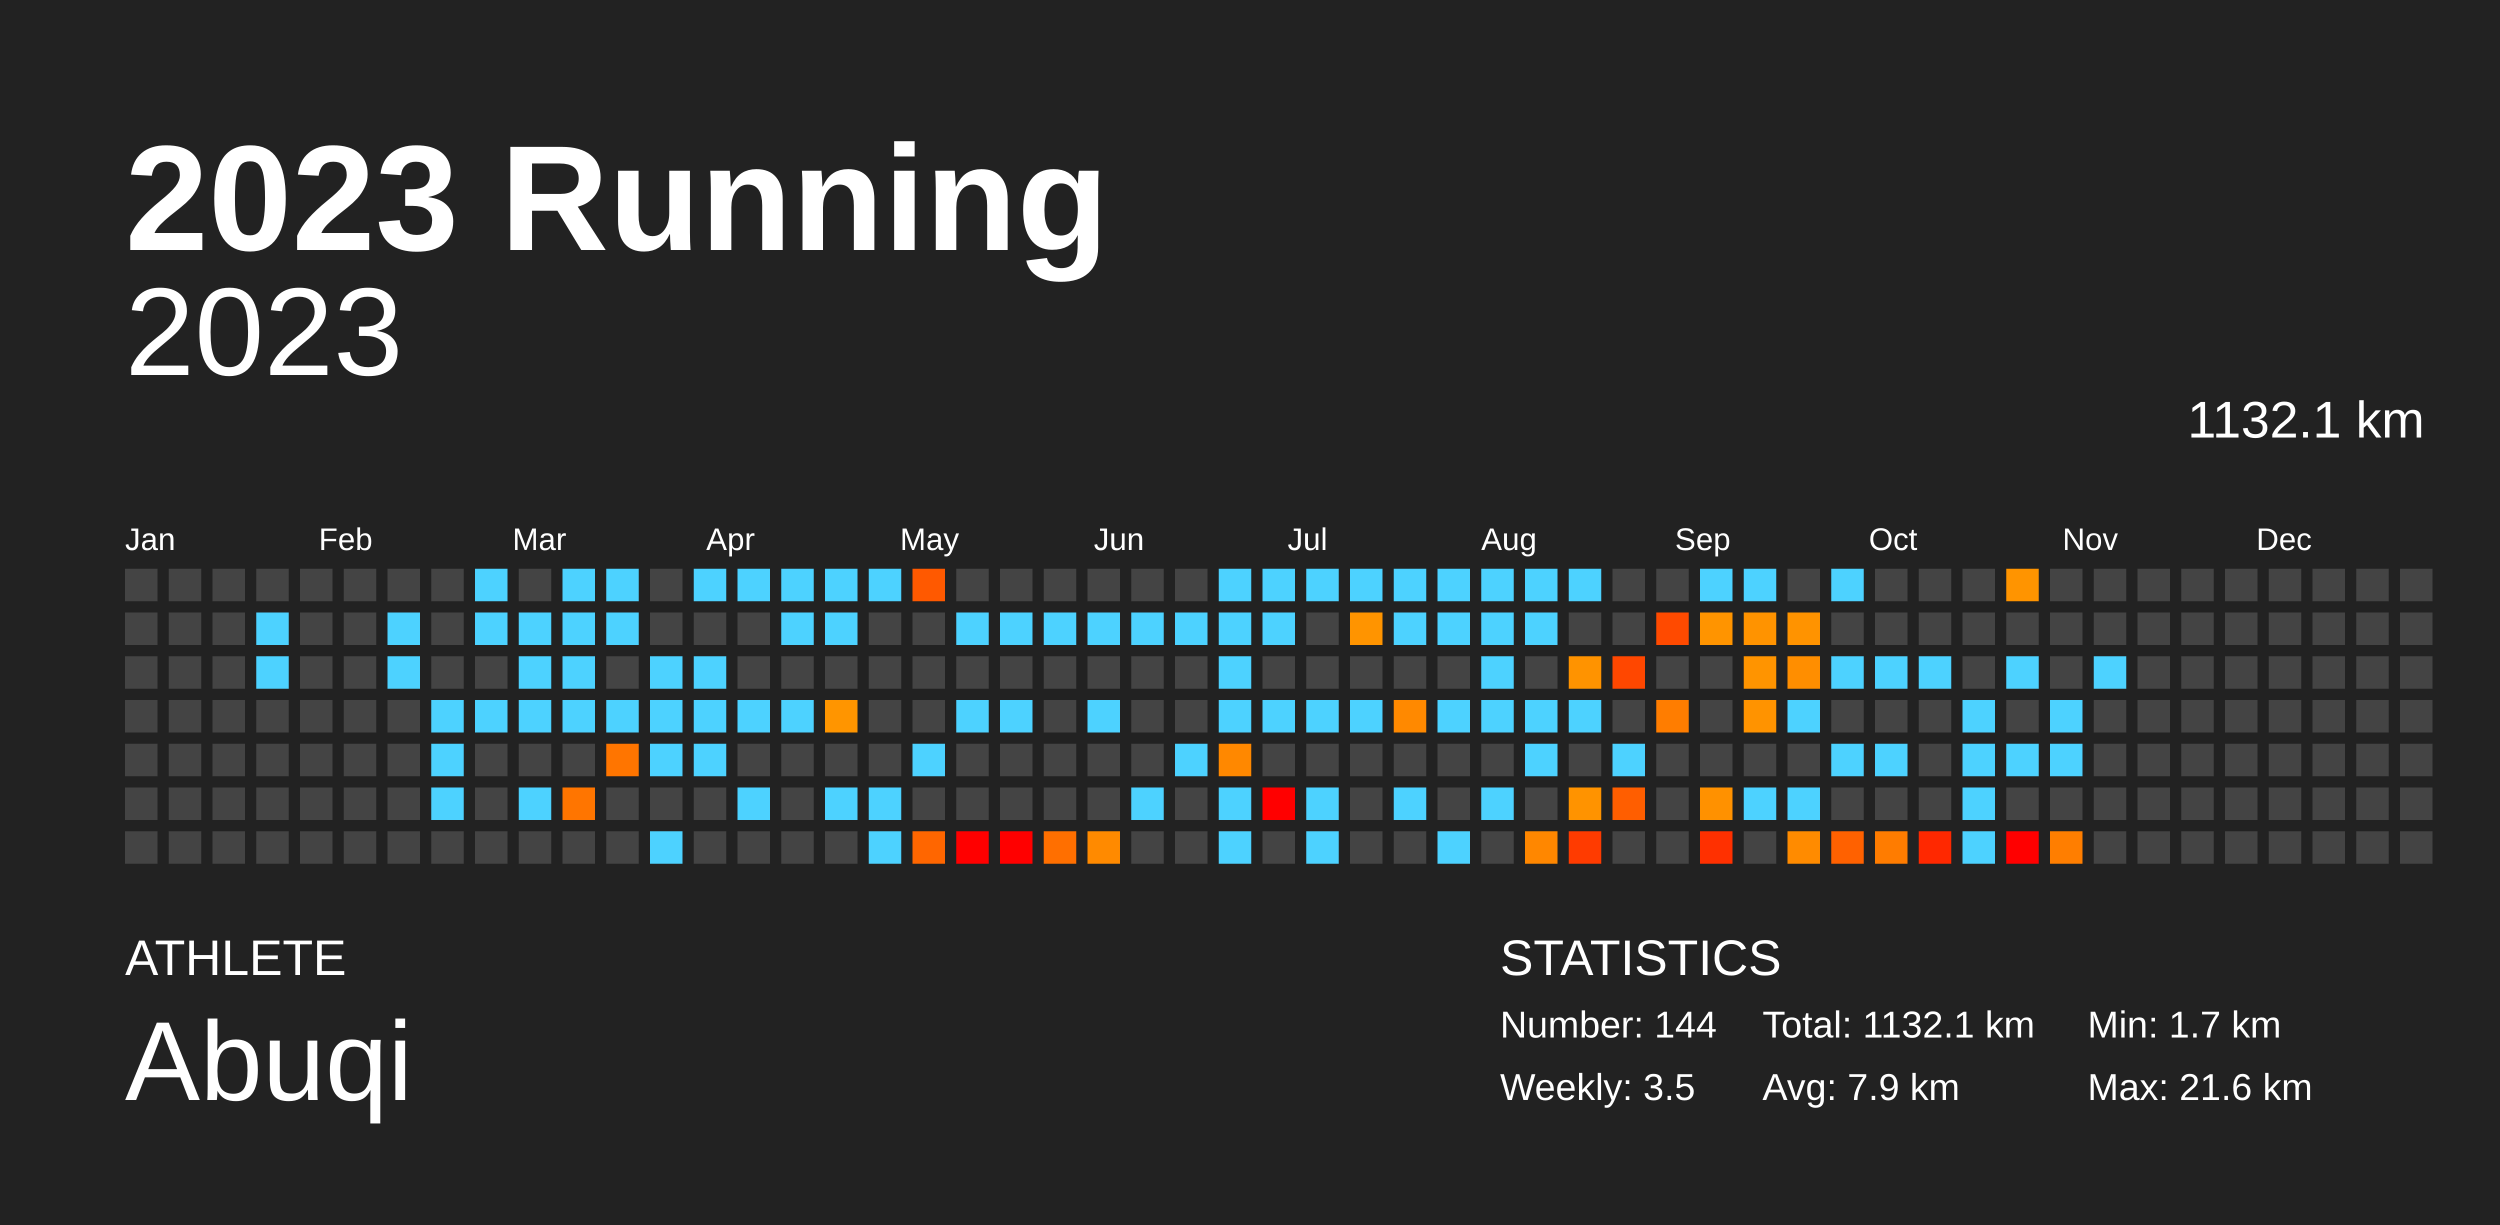
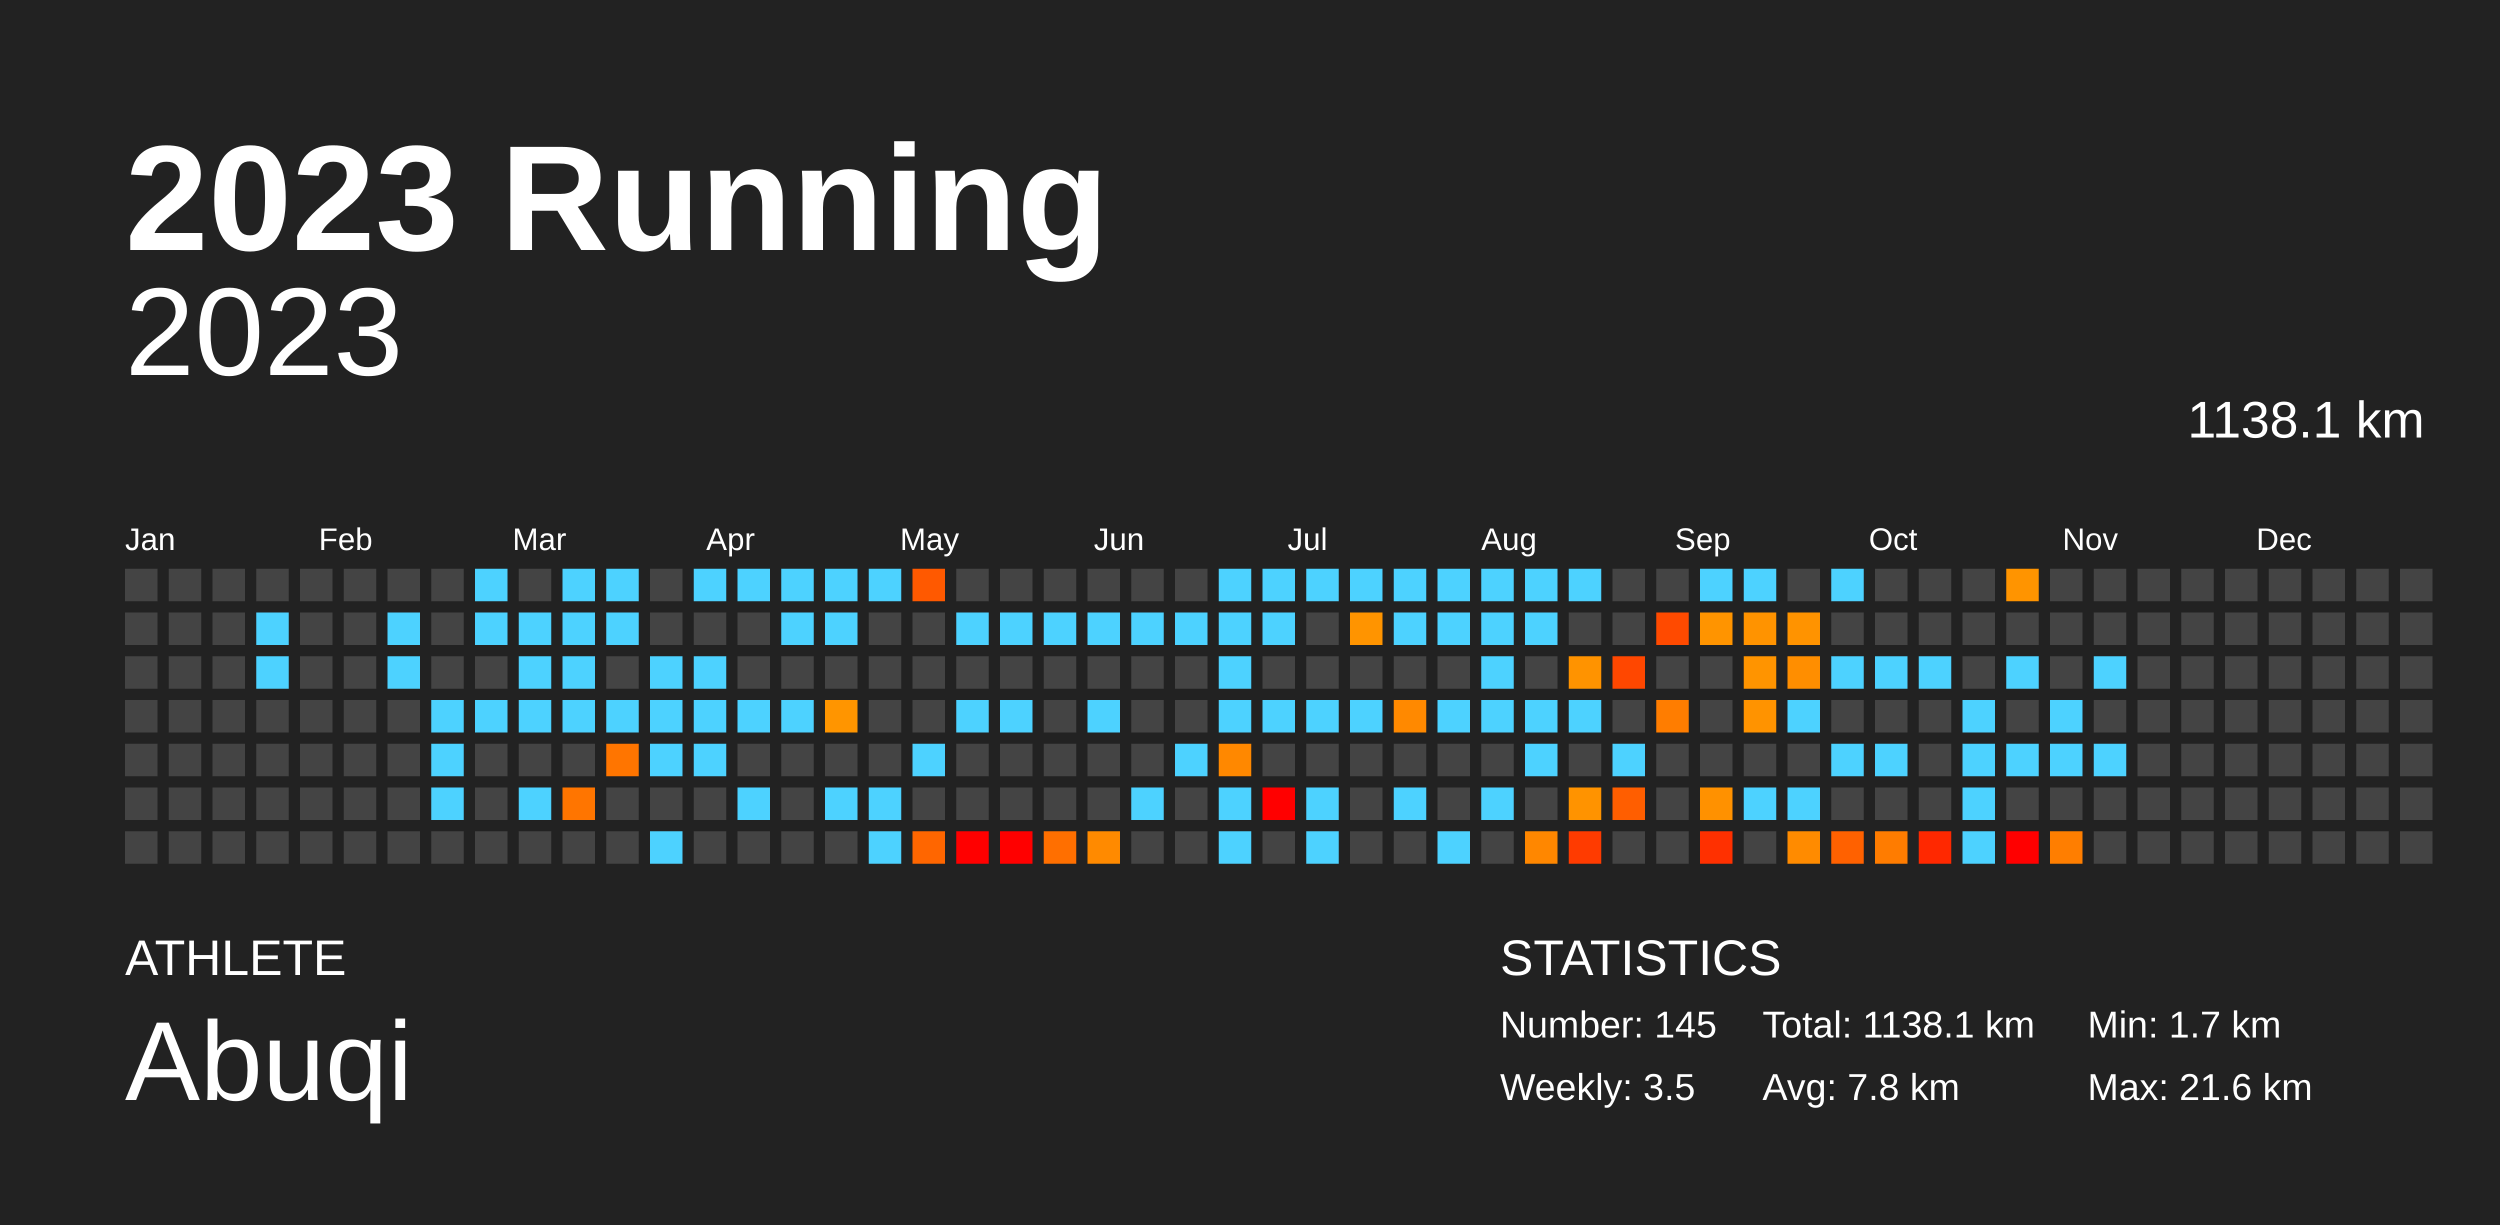
<svg xmlns="http://www.w3.org/2000/svg" baseProfile="full" height="98mm" version="1.1" viewBox="0,0,200,98" width="200mm">
  <defs />
  <rect fill="#222222" height="98" width="200" x="0" y="0" />
  <text fill="#FFFFFF" style="font-size:12px; font-family:Arial; font-weight:bold;" x="10" y="20">2023 Running</text>
  <text fill="#FFFFFF" style="font-size:4px; font-family:Arial" x="10" y="78">ATHLETE</text>
  <text fill="#FFFFFF" style="font-size:9px; font-family:Arial" x="10" y="88">Abuqi</text>
  <text fill="#FFFFFF" style="font-size:4px; font-family:Arial" x="120" y="78">STATISTICS</text>
-   <text fill="#FFFFFF" style="font-size:3px; font-family:Arial" x="120" y="83">Number: 144</text>
+   <text fill="#FFFFFF" style="font-size:3px; font-family:Arial" x="120" y="83">Number: 145</text>
  <text fill="#FFFFFF" style="font-size:3px; font-family:Arial" x="120" y="88">Weekly: 3.5</text>
-   <text fill="#FFFFFF" style="font-size:3px; font-family:Arial" x="141" y="83">Total: 1132.1 km</text>
-   <text fill="#FFFFFF" style="font-size:3px; font-family:Arial" x="141" y="88">Avg: 7.9 km</text>
+   <text fill="#FFFFFF" style="font-size:3px; font-family:Arial" x="141" y="83">Total: 1138.1 km</text>
+   <text fill="#FFFFFF" style="font-size:3px; font-family:Arial" x="141" y="88">Avg: 7.8 km</text>
  <text fill="#FFFFFF" style="font-size:3px; font-family:Arial" x="167" y="83">Min: 1.7 km</text>
  <text fill="#FFFFFF" style="font-size:3px; font-family:Arial" x="167" y="88">Max: 21.6 km</text>
  <text alignment-baseline="hanging" fill="#FFFFFF" style="font-size:10.0px; font-family:Arial;" x="10" y="30">2023</text>
-   <text alignment-baseline="hanging" fill="#FFFFFF" style="font-size:4.125px; font-family:Arial;" x="175" y="35">1132.1 km</text>
+   <text alignment-baseline="hanging" fill="#FFFFFF" style="font-size:4.125px; font-family:Arial;" x="175" y="35">1138.1 km</text>
  <text fill="#FFFFFF" style="font-size:2.5px; font-family:Arial" x="10.0" y="44">Jan</text>
  <text fill="#FFFFFF" style="font-size:2.5px; font-family:Arial" x="25.5" y="44">Feb</text>
  <text fill="#FFFFFF" style="font-size:2.5px; font-family:Arial" x="41.0" y="44">Mar</text>
  <text fill="#FFFFFF" style="font-size:2.5px; font-family:Arial" x="56.5" y="44">Apr</text>
  <text fill="#FFFFFF" style="font-size:2.5px; font-family:Arial" x="72.0" y="44">May</text>
  <text fill="#FFFFFF" style="font-size:2.5px; font-family:Arial" x="87.5" y="44">Jun</text>
  <text fill="#FFFFFF" style="font-size:2.5px; font-family:Arial" x="103.0" y="44">Jul</text>
  <text fill="#FFFFFF" style="font-size:2.5px; font-family:Arial" x="118.5" y="44">Aug</text>
  <text fill="#FFFFFF" style="font-size:2.5px; font-family:Arial" x="134.0" y="44">Sep</text>
  <text fill="#FFFFFF" style="font-size:2.5px; font-family:Arial" x="149.5" y="44">Oct</text>
  <text fill="#FFFFFF" style="font-size:2.5px; font-family:Arial" x="165.0" y="44">Nov</text>
  <text fill="#FFFFFF" style="font-size:2.5px; font-family:Arial" x="180.5" y="44">Dec</text>
  <rect fill="#444444" height="2.6" width="2.6" x="10.0" y="45.5" />
  <rect fill="#444444" height="2.6" width="2.6" x="10.0" y="49.0" />
  <rect fill="#444444" height="2.6" width="2.6" x="10.0" y="52.5" />
  <rect fill="#444444" height="2.6" width="2.6" x="10.0" y="56.0" />
  <rect fill="#444444" height="2.6" width="2.6" x="10.0" y="59.5" />
  <rect fill="#444444" height="2.6" width="2.6" x="10.0" y="63.0" />
  <rect fill="#444444" height="2.6" width="2.6" x="10.0" y="66.5" />
  <rect fill="#444444" height="2.6" width="2.6" x="13.5" y="45.5" />
  <rect fill="#444444" height="2.6" width="2.6" x="13.5" y="49.0" />
  <rect fill="#444444" height="2.6" width="2.6" x="13.5" y="52.5" />
  <rect fill="#444444" height="2.6" width="2.6" x="13.5" y="56.0" />
  <rect fill="#444444" height="2.6" width="2.6" x="13.5" y="59.5" />
  <rect fill="#444444" height="2.6" width="2.6" x="13.5" y="63.0" />
  <rect fill="#444444" height="2.6" width="2.6" x="13.5" y="66.5" />
  <rect fill="#444444" height="2.6" width="2.6" x="17.0" y="45.5" />
  <rect fill="#444444" height="2.6" width="2.6" x="17.0" y="49.0" />
  <rect fill="#444444" height="2.6" width="2.6" x="17.0" y="52.5" />
  <rect fill="#444444" height="2.6" width="2.6" x="17.0" y="56.0" />
  <rect fill="#444444" height="2.6" width="2.6" x="17.0" y="59.5" />
  <rect fill="#444444" height="2.6" width="2.6" x="17.0" y="63.0" />
  <rect fill="#444444" height="2.6" width="2.6" x="17.0" y="66.5" />
  <rect fill="#444444" height="2.6" width="2.6" x="20.5" y="45.5" />
  <rect fill="#4dd2ff" height="2.6" width="2.6" x="20.5" y="49.0" />
  <rect fill="#4dd2ff" height="2.6" width="2.6" x="20.5" y="52.5" />
  <rect fill="#444444" height="2.6" width="2.6" x="20.5" y="56.0" />
  <rect fill="#444444" height="2.6" width="2.6" x="20.5" y="59.5" />
  <rect fill="#444444" height="2.6" width="2.6" x="20.5" y="63.0" />
  <rect fill="#444444" height="2.6" width="2.6" x="20.5" y="66.5" />
  <rect fill="#444444" height="2.6" width="2.6" x="24.0" y="45.5" />
  <rect fill="#444444" height="2.6" width="2.6" x="24.0" y="49.0" />
  <rect fill="#444444" height="2.6" width="2.6" x="24.0" y="52.5" />
  <rect fill="#444444" height="2.6" width="2.6" x="24.0" y="56.0" />
  <rect fill="#444444" height="2.6" width="2.6" x="24.0" y="59.5" />
  <rect fill="#444444" height="2.6" width="2.6" x="24.0" y="63.0" />
  <rect fill="#444444" height="2.6" width="2.6" x="24.0" y="66.5" />
  <rect fill="#444444" height="2.6" width="2.6" x="27.5" y="45.5" />
  <rect fill="#444444" height="2.6" width="2.6" x="27.5" y="49.0" />
  <rect fill="#444444" height="2.6" width="2.6" x="27.5" y="52.5" />
  <rect fill="#444444" height="2.6" width="2.6" x="27.5" y="56.0" />
  <rect fill="#444444" height="2.6" width="2.6" x="27.5" y="59.5" />
  <rect fill="#444444" height="2.6" width="2.6" x="27.5" y="63.0" />
  <rect fill="#444444" height="2.6" width="2.6" x="27.5" y="66.5" />
  <rect fill="#444444" height="2.6" width="2.6" x="31.0" y="45.5" />
  <rect fill="#4dd2ff" height="2.6" width="2.6" x="31.0" y="49.0" />
  <rect fill="#4dd2ff" height="2.6" width="2.6" x="31.0" y="52.5" />
  <rect fill="#444444" height="2.6" width="2.6" x="31.0" y="56.0" />
  <rect fill="#444444" height="2.6" width="2.6" x="31.0" y="59.5" />
  <rect fill="#444444" height="2.6" width="2.6" x="31.0" y="63.0" />
  <rect fill="#444444" height="2.6" width="2.6" x="31.0" y="66.5" />
  <rect fill="#444444" height="2.6" width="2.6" x="34.5" y="45.5" />
  <rect fill="#444444" height="2.6" width="2.6" x="34.5" y="49.0" />
  <rect fill="#444444" height="2.6" width="2.6" x="34.5" y="52.5" />
  <rect fill="#4dd2ff" height="2.6" width="2.6" x="34.5" y="56.0" />
  <rect fill="#4dd2ff" height="2.6" width="2.6" x="34.5" y="59.5" />
  <rect fill="#4dd2ff" height="2.6" width="2.6" x="34.5" y="63.0" />
  <rect fill="#444444" height="2.6" width="2.6" x="34.5" y="66.5" />
  <rect fill="#4dd2ff" height="2.6" width="2.6" x="38.0" y="45.5" />
  <rect fill="#4dd2ff" height="2.6" width="2.6" x="38.0" y="49.0" />
  <rect fill="#444444" height="2.6" width="2.6" x="38.0" y="52.5" />
  <rect fill="#4dd2ff" height="2.6" width="2.6" x="38.0" y="56.0" />
  <rect fill="#444444" height="2.6" width="2.6" x="38.0" y="59.5" />
  <rect fill="#444444" height="2.6" width="2.6" x="38.0" y="63.0" />
  <rect fill="#444444" height="2.6" width="2.6" x="38.0" y="66.5" />
  <rect fill="#444444" height="2.6" width="2.6" x="41.5" y="45.5" />
  <rect fill="#4dd2ff" height="2.6" width="2.6" x="41.5" y="49.0" />
  <rect fill="#4dd2ff" height="2.6" width="2.6" x="41.5" y="52.5" />
  <rect fill="#4dd2ff" height="2.6" width="2.6" x="41.5" y="56.0" />
  <rect fill="#444444" height="2.6" width="2.6" x="41.5" y="59.5" />
  <rect fill="#4dd2ff" height="2.6" width="2.6" x="41.5" y="63.0" />
  <rect fill="#444444" height="2.6" width="2.6" x="41.5" y="66.5" />
  <rect fill="#4dd2ff" height="2.6" width="2.6" x="45.0" y="45.5" />
  <rect fill="#4dd2ff" height="2.6" width="2.6" x="45.0" y="49.0" />
  <rect fill="#4dd2ff" height="2.6" width="2.6" x="45.0" y="52.5" />
  <rect fill="#4dd2ff" height="2.6" width="2.6" x="45.0" y="56.0" />
  <rect fill="#444444" height="2.6" width="2.6" x="45.0" y="59.5" />
  <rect fill="#ff7500" height="2.6" width="2.6" x="45.0" y="63.0" />
  <rect fill="#444444" height="2.6" width="2.6" x="45.0" y="66.5" />
  <rect fill="#4dd2ff" height="2.6" width="2.6" x="48.5" y="45.5" />
  <rect fill="#4dd2ff" height="2.6" width="2.6" x="48.5" y="49.0" />
  <rect fill="#444444" height="2.6" width="2.6" x="48.5" y="52.5" />
  <rect fill="#4dd2ff" height="2.6" width="2.6" x="48.5" y="56.0" />
  <rect fill="#ff7500" height="2.6" width="2.6" x="48.5" y="59.5" />
  <rect fill="#444444" height="2.6" width="2.6" x="48.5" y="63.0" />
  <rect fill="#444444" height="2.6" width="2.6" x="48.5" y="66.5" />
  <rect fill="#444444" height="2.6" width="2.6" x="52.0" y="45.5" />
  <rect fill="#444444" height="2.6" width="2.6" x="52.0" y="49.0" />
  <rect fill="#4dd2ff" height="2.6" width="2.6" x="52.0" y="52.5" />
  <rect fill="#4dd2ff" height="2.6" width="2.6" x="52.0" y="56.0" />
  <rect fill="#4dd2ff" height="2.6" width="2.6" x="52.0" y="59.5" />
  <rect fill="#444444" height="2.6" width="2.6" x="52.0" y="63.0" />
  <rect fill="#4dd2ff" height="2.6" width="2.6" x="52.0" y="66.5" />
  <rect fill="#4dd2ff" height="2.6" width="2.6" x="55.5" y="45.5" />
  <rect fill="#444444" height="2.6" width="2.6" x="55.5" y="49.0" />
  <rect fill="#4dd2ff" height="2.6" width="2.6" x="55.5" y="52.5" />
  <rect fill="#4dd2ff" height="2.6" width="2.6" x="55.5" y="56.0" />
  <rect fill="#4dd2ff" height="2.6" width="2.6" x="55.5" y="59.5" />
  <rect fill="#444444" height="2.6" width="2.6" x="55.5" y="63.0" />
  <rect fill="#444444" height="2.6" width="2.6" x="55.5" y="66.5" />
  <rect fill="#4dd2ff" height="2.6" width="2.6" x="59.0" y="45.5" />
  <rect fill="#444444" height="2.6" width="2.6" x="59.0" y="49.0" />
  <rect fill="#444444" height="2.6" width="2.6" x="59.0" y="52.5" />
  <rect fill="#4dd2ff" height="2.6" width="2.6" x="59.0" y="56.0" />
  <rect fill="#444444" height="2.6" width="2.6" x="59.0" y="59.5" />
  <rect fill="#4dd2ff" height="2.6" width="2.6" x="59.0" y="63.0" />
  <rect fill="#444444" height="2.6" width="2.6" x="59.0" y="66.5" />
  <rect fill="#4dd2ff" height="2.6" width="2.6" x="62.5" y="45.5" />
  <rect fill="#4dd2ff" height="2.6" width="2.6" x="62.5" y="49.0" />
  <rect fill="#444444" height="2.6" width="2.6" x="62.5" y="52.5" />
  <rect fill="#4dd2ff" height="2.6" width="2.6" x="62.5" y="56.0" />
  <rect fill="#444444" height="2.6" width="2.6" x="62.5" y="59.5" />
  <rect fill="#444444" height="2.6" width="2.6" x="62.5" y="63.0" />
  <rect fill="#444444" height="2.6" width="2.6" x="62.5" y="66.5" />
  <rect fill="#4dd2ff" height="2.6" width="2.6" x="66.0" y="45.5" />
  <rect fill="#4dd2ff" height="2.6" width="2.6" x="66.0" y="49.0" />
  <rect fill="#444444" height="2.6" width="2.6" x="66.0" y="52.5" />
  <rect fill="#ff9500" height="2.6" width="2.6" x="66.0" y="56.0" />
  <rect fill="#444444" height="2.6" width="2.6" x="66.0" y="59.5" />
  <rect fill="#4dd2ff" height="2.6" width="2.6" x="66.0" y="63.0" />
  <rect fill="#444444" height="2.6" width="2.6" x="66.0" y="66.5" />
  <rect fill="#4dd2ff" height="2.6" width="2.6" x="69.5" y="45.5" />
  <rect fill="#444444" height="2.6" width="2.6" x="69.5" y="49.0" />
  <rect fill="#444444" height="2.6" width="2.6" x="69.5" y="52.5" />
  <rect fill="#444444" height="2.6" width="2.6" x="69.5" y="56.0" />
  <rect fill="#444444" height="2.6" width="2.6" x="69.5" y="59.5" />
  <rect fill="#4dd2ff" height="2.6" width="2.6" x="69.5" y="63.0" />
  <rect fill="#4dd2ff" height="2.6" width="2.6" x="69.5" y="66.5" />
  <rect fill="#ff5900" height="2.6" width="2.6" x="73.0" y="45.5" />
  <rect fill="#444444" height="2.6" width="2.6" x="73.0" y="49.0" />
  <rect fill="#444444" height="2.6" width="2.6" x="73.0" y="52.5" />
  <rect fill="#444444" height="2.6" width="2.6" x="73.0" y="56.0" />
  <rect fill="#4dd2ff" height="2.6" width="2.6" x="73.0" y="59.5" />
  <rect fill="#444444" height="2.6" width="2.6" x="73.0" y="63.0" />
  <rect fill="#ff6600" height="2.6" width="2.6" x="73.0" y="66.5" />
  <rect fill="#444444" height="2.6" width="2.6" x="76.5" y="45.5" />
  <rect fill="#4dd2ff" height="2.6" width="2.6" x="76.5" y="49.0" />
  <rect fill="#444444" height="2.6" width="2.6" x="76.5" y="52.5" />
  <rect fill="#4dd2ff" height="2.6" width="2.6" x="76.5" y="56.0" />
  <rect fill="#444444" height="2.6" width="2.6" x="76.5" y="59.5" />
  <rect fill="#444444" height="2.6" width="2.6" x="76.5" y="63.0" />
  <rect fill="red" height="2.6" width="2.6" x="76.5" y="66.5" />
  <rect fill="#444444" height="2.6" width="2.6" x="80.0" y="45.5" />
  <rect fill="#4dd2ff" height="2.6" width="2.6" x="80.0" y="49.0" />
  <rect fill="#444444" height="2.6" width="2.6" x="80.0" y="52.5" />
  <rect fill="#4dd2ff" height="2.6" width="2.6" x="80.0" y="56.0" />
  <rect fill="#444444" height="2.6" width="2.6" x="80.0" y="59.5" />
  <rect fill="#444444" height="2.6" width="2.6" x="80.0" y="63.0" />
  <rect fill="red" height="2.6" width="2.6" x="80.0" y="66.5" />
  <rect fill="#444444" height="2.6" width="2.6" x="83.5" y="45.5" />
  <rect fill="#4dd2ff" height="2.6" width="2.6" x="83.5" y="49.0" />
  <rect fill="#444444" height="2.6" width="2.6" x="83.5" y="52.5" />
  <rect fill="#444444" height="2.6" width="2.6" x="83.5" y="56.0" />
  <rect fill="#444444" height="2.6" width="2.6" x="83.5" y="59.5" />
  <rect fill="#444444" height="2.6" width="2.6" x="83.5" y="63.0" />
  <rect fill="#ff6f00" height="2.6" width="2.6" x="83.5" y="66.5" />
  <rect fill="#444444" height="2.6" width="2.6" x="87.0" y="45.5" />
  <rect fill="#4dd2ff" height="2.6" width="2.6" x="87.0" y="49.0" />
  <rect fill="#444444" height="2.6" width="2.6" x="87.0" y="52.5" />
  <rect fill="#4dd2ff" height="2.6" width="2.6" x="87.0" y="56.0" />
  <rect fill="#444444" height="2.6" width="2.6" x="87.0" y="59.5" />
  <rect fill="#444444" height="2.6" width="2.6" x="87.0" y="63.0" />
  <rect fill="#ff8a00" height="2.6" width="2.6" x="87.0" y="66.5" />
  <rect fill="#444444" height="2.6" width="2.6" x="90.5" y="45.5" />
  <rect fill="#4dd2ff" height="2.6" width="2.6" x="90.5" y="49.0" />
  <rect fill="#444444" height="2.6" width="2.6" x="90.5" y="52.5" />
  <rect fill="#444444" height="2.6" width="2.6" x="90.5" y="56.0" />
  <rect fill="#444444" height="2.6" width="2.6" x="90.5" y="59.5" />
  <rect fill="#4dd2ff" height="2.6" width="2.6" x="90.5" y="63.0" />
  <rect fill="#444444" height="2.6" width="2.6" x="90.5" y="66.5" />
  <rect fill="#444444" height="2.6" width="2.6" x="94.0" y="45.5" />
  <rect fill="#4dd2ff" height="2.6" width="2.6" x="94.0" y="49.0" />
  <rect fill="#444444" height="2.6" width="2.6" x="94.0" y="52.5" />
  <rect fill="#444444" height="2.6" width="2.6" x="94.0" y="56.0" />
  <rect fill="#4dd2ff" height="2.6" width="2.6" x="94.0" y="59.5" />
  <rect fill="#444444" height="2.6" width="2.6" x="94.0" y="63.0" />
  <rect fill="#444444" height="2.6" width="2.6" x="94.0" y="66.5" />
  <rect fill="#4dd2ff" height="2.6" width="2.6" x="97.5" y="45.5" />
  <rect fill="#4dd2ff" height="2.6" width="2.6" x="97.5" y="49.0" />
  <rect fill="#4dd2ff" height="2.6" width="2.6" x="97.5" y="52.5" />
  <rect fill="#4dd2ff" height="2.6" width="2.6" x="97.5" y="56.0" />
  <rect fill="#ff8800" height="2.6" width="2.6" x="97.5" y="59.5" />
  <rect fill="#4dd2ff" height="2.6" width="2.6" x="97.5" y="63.0" />
  <rect fill="#4dd2ff" height="2.6" width="2.6" x="97.5" y="66.5" />
  <rect fill="#4dd2ff" height="2.6" width="2.6" x="101.0" y="45.5" />
  <rect fill="#4dd2ff" height="2.6" width="2.6" x="101.0" y="49.0" />
  <rect fill="#444444" height="2.6" width="2.6" x="101.0" y="52.5" />
  <rect fill="#4dd2ff" height="2.6" width="2.6" x="101.0" y="56.0" />
  <rect fill="#444444" height="2.6" width="2.6" x="101.0" y="59.5" />
  <rect fill="red" height="2.6" width="2.6" x="101.0" y="63.0" />
  <rect fill="#444444" height="2.6" width="2.6" x="101.0" y="66.5" />
  <rect fill="#4dd2ff" height="2.6" width="2.6" x="104.5" y="45.5" />
  <rect fill="#444444" height="2.6" width="2.6" x="104.5" y="49.0" />
  <rect fill="#444444" height="2.6" width="2.6" x="104.5" y="52.5" />
  <rect fill="#4dd2ff" height="2.6" width="2.6" x="104.5" y="56.0" />
  <rect fill="#444444" height="2.6" width="2.6" x="104.5" y="59.5" />
  <rect fill="#4dd2ff" height="2.6" width="2.6" x="104.5" y="63.0" />
  <rect fill="#4dd2ff" height="2.6" width="2.6" x="104.5" y="66.5" />
  <rect fill="#4dd2ff" height="2.6" width="2.6" x="108.0" y="45.5" />
  <rect fill="#ff9400" height="2.6" width="2.6" x="108.0" y="49.0" />
  <rect fill="#444444" height="2.6" width="2.6" x="108.0" y="52.5" />
  <rect fill="#4dd2ff" height="2.6" width="2.6" x="108.0" y="56.0" />
  <rect fill="#444444" height="2.6" width="2.6" x="108.0" y="59.5" />
  <rect fill="#444444" height="2.6" width="2.6" x="108.0" y="63.0" />
  <rect fill="#444444" height="2.6" width="2.6" x="108.0" y="66.5" />
  <rect fill="#4dd2ff" height="2.6" width="2.6" x="111.5" y="45.5" />
  <rect fill="#4dd2ff" height="2.6" width="2.6" x="111.5" y="49.0" />
  <rect fill="#444444" height="2.6" width="2.6" x="111.5" y="52.5" />
  <rect fill="#ff8900" height="2.6" width="2.6" x="111.5" y="56.0" />
  <rect fill="#444444" height="2.6" width="2.6" x="111.5" y="59.5" />
  <rect fill="#4dd2ff" height="2.6" width="2.6" x="111.5" y="63.0" />
  <rect fill="#444444" height="2.6" width="2.6" x="111.5" y="66.5" />
  <rect fill="#4dd2ff" height="2.6" width="2.6" x="115.0" y="45.5" />
  <rect fill="#4dd2ff" height="2.6" width="2.6" x="115.0" y="49.0" />
  <rect fill="#444444" height="2.6" width="2.6" x="115.0" y="52.5" />
  <rect fill="#4dd2ff" height="2.6" width="2.6" x="115.0" y="56.0" />
  <rect fill="#444444" height="2.6" width="2.6" x="115.0" y="59.5" />
  <rect fill="#444444" height="2.6" width="2.6" x="115.0" y="63.0" />
  <rect fill="#4dd2ff" height="2.6" width="2.6" x="115.0" y="66.5" />
  <rect fill="#4dd2ff" height="2.6" width="2.6" x="118.5" y="45.5" />
  <rect fill="#4dd2ff" height="2.6" width="2.6" x="118.5" y="49.0" />
  <rect fill="#4dd2ff" height="2.6" width="2.6" x="118.5" y="52.5" />
  <rect fill="#4dd2ff" height="2.6" width="2.6" x="118.5" y="56.0" />
  <rect fill="#444444" height="2.6" width="2.6" x="118.5" y="59.5" />
  <rect fill="#4dd2ff" height="2.6" width="2.6" x="118.5" y="63.0" />
  <rect fill="#444444" height="2.6" width="2.6" x="118.5" y="66.5" />
  <rect fill="#4dd2ff" height="2.6" width="2.6" x="122.0" y="45.5" />
  <rect fill="#4dd2ff" height="2.6" width="2.6" x="122.0" y="49.0" />
  <rect fill="#444444" height="2.6" width="2.6" x="122.0" y="52.5" />
  <rect fill="#4dd2ff" height="2.6" width="2.6" x="122.0" y="56.0" />
  <rect fill="#4dd2ff" height="2.6" width="2.6" x="122.0" y="59.5" />
  <rect fill="#444444" height="2.6" width="2.6" x="122.0" y="63.0" />
  <rect fill="#ff8700" height="2.6" width="2.6" x="122.0" y="66.5" />
  <rect fill="#4dd2ff" height="2.6" width="2.6" x="125.5" y="45.5" />
  <rect fill="#444444" height="2.6" width="2.6" x="125.5" y="49.0" />
  <rect fill="#ff9300" height="2.6" width="2.6" x="125.5" y="52.5" />
  <rect fill="#4dd2ff" height="2.6" width="2.6" x="125.5" y="56.0" />
  <rect fill="#444444" height="2.6" width="2.6" x="125.5" y="59.5" />
  <rect fill="#ff9300" height="2.6" width="2.6" x="125.5" y="63.0" />
  <rect fill="#ff3b00" height="2.6" width="2.6" x="125.5" y="66.5" />
  <rect fill="#444444" height="2.6" width="2.6" x="129.0" y="45.5" />
  <rect fill="#444444" height="2.6" width="2.6" x="129.0" y="49.0" />
  <rect fill="#ff4700" height="2.6" width="2.6" x="129.0" y="52.5" />
  <rect fill="#444444" height="2.6" width="2.6" x="129.0" y="56.0" />
  <rect fill="#4dd2ff" height="2.6" width="2.6" x="129.0" y="59.5" />
  <rect fill="#ff5e00" height="2.6" width="2.6" x="129.0" y="63.0" />
  <rect fill="#444444" height="2.6" width="2.6" x="129.0" y="66.5" />
  <rect fill="#444444" height="2.6" width="2.6" x="132.5" y="45.5" />
  <rect fill="#ff4a00" height="2.6" width="2.6" x="132.5" y="49.0" />
  <rect fill="#444444" height="2.6" width="2.6" x="132.5" y="52.5" />
  <rect fill="#ff7d00" height="2.6" width="2.6" x="132.5" y="56.0" />
  <rect fill="#444444" height="2.6" width="2.6" x="132.5" y="59.5" />
  <rect fill="#444444" height="2.6" width="2.6" x="132.5" y="63.0" />
  <rect fill="#444444" height="2.6" width="2.6" x="132.5" y="66.5" />
  <rect fill="#4dd2ff" height="2.6" width="2.6" x="136.0" y="45.5" />
  <rect fill="#ff9400" height="2.6" width="2.6" x="136.0" y="49.0" />
  <rect fill="#444444" height="2.6" width="2.6" x="136.0" y="52.5" />
  <rect fill="#444444" height="2.6" width="2.6" x="136.0" y="56.0" />
  <rect fill="#444444" height="2.6" width="2.6" x="136.0" y="59.5" />
  <rect fill="#ff9100" height="2.6" width="2.6" x="136.0" y="63.0" />
  <rect fill="#ff3000" height="2.6" width="2.6" x="136.0" y="66.5" />
  <rect fill="#4dd2ff" height="2.6" width="2.6" x="139.5" y="45.5" />
  <rect fill="#ff9300" height="2.6" width="2.6" x="139.5" y="49.0" />
  <rect fill="#ff9400" height="2.6" width="2.6" x="139.5" y="52.5" />
  <rect fill="#ff9300" height="2.6" width="2.6" x="139.5" y="56.0" />
  <rect fill="#444444" height="2.6" width="2.6" x="139.5" y="59.5" />
  <rect fill="#4dd2ff" height="2.6" width="2.6" x="139.5" y="63.0" />
  <rect fill="#444444" height="2.6" width="2.6" x="139.5" y="66.5" />
  <rect fill="#444444" height="2.6" width="2.6" x="143.0" y="45.5" />
  <rect fill="#ff9300" height="2.6" width="2.6" x="143.0" y="49.0" />
  <rect fill="#ff8e00" height="2.6" width="2.6" x="143.0" y="52.5" />
  <rect fill="#4dd2ff" height="2.6" width="2.6" x="143.0" y="56.0" />
  <rect fill="#444444" height="2.6" width="2.6" x="143.0" y="59.5" />
  <rect fill="#4dd2ff" height="2.6" width="2.6" x="143.0" y="63.0" />
  <rect fill="#ff8b00" height="2.6" width="2.6" x="143.0" y="66.5" />
  <rect fill="#4dd2ff" height="2.6" width="2.6" x="146.5" y="45.5" />
  <rect fill="#444444" height="2.6" width="2.6" x="146.5" y="49.0" />
  <rect fill="#4dd2ff" height="2.6" width="2.6" x="146.5" y="52.5" />
  <rect fill="#444444" height="2.6" width="2.6" x="146.5" y="56.0" />
  <rect fill="#4dd2ff" height="2.6" width="2.6" x="146.5" y="59.5" />
  <rect fill="#444444" height="2.6" width="2.6" x="146.5" y="63.0" />
  <rect fill="#ff6100" height="2.6" width="2.6" x="146.5" y="66.5" />
  <rect fill="#444444" height="2.6" width="2.6" x="150.0" y="45.5" />
  <rect fill="#444444" height="2.6" width="2.6" x="150.0" y="49.0" />
  <rect fill="#4dd2ff" height="2.6" width="2.6" x="150.0" y="52.5" />
  <rect fill="#444444" height="2.6" width="2.6" x="150.0" y="56.0" />
  <rect fill="#4dd2ff" height="2.6" width="2.6" x="150.0" y="59.5" />
  <rect fill="#444444" height="2.6" width="2.6" x="150.0" y="63.0" />
  <rect fill="#ff7c00" height="2.6" width="2.6" x="150.0" y="66.5" />
  <rect fill="#444444" height="2.6" width="2.6" x="153.5" y="45.5" />
  <rect fill="#444444" height="2.6" width="2.6" x="153.5" y="49.0" />
  <rect fill="#4dd2ff" height="2.6" width="2.6" x="153.5" y="52.5" />
  <rect fill="#444444" height="2.6" width="2.6" x="153.5" y="56.0" />
  <rect fill="#444444" height="2.6" width="2.6" x="153.5" y="59.5" />
  <rect fill="#444444" height="2.6" width="2.6" x="153.5" y="63.0" />
  <rect fill="#ff2800" height="2.6" width="2.6" x="153.5" y="66.5" />
  <rect fill="#444444" height="2.6" width="2.6" x="157.0" y="45.5" />
  <rect fill="#444444" height="2.6" width="2.6" x="157.0" y="49.0" />
  <rect fill="#444444" height="2.6" width="2.6" x="157.0" y="52.5" />
  <rect fill="#4dd2ff" height="2.6" width="2.6" x="157.0" y="56.0" />
  <rect fill="#4dd2ff" height="2.6" width="2.6" x="157.0" y="59.5" />
  <rect fill="#4dd2ff" height="2.6" width="2.6" x="157.0" y="63.0" />
  <rect fill="#4dd2ff" height="2.6" width="2.6" x="157.0" y="66.5" />
  <rect fill="#ff9400" height="2.6" width="2.6" x="160.5" y="45.5" />
  <rect fill="#444444" height="2.6" width="2.6" x="160.5" y="49.0" />
  <rect fill="#4dd2ff" height="2.6" width="2.6" x="160.5" y="52.5" />
  <rect fill="#444444" height="2.6" width="2.6" x="160.5" y="56.0" />
  <rect fill="#4dd2ff" height="2.6" width="2.6" x="160.5" y="59.5" />
  <rect fill="#444444" height="2.6" width="2.6" x="160.5" y="63.0" />
  <rect fill="red" height="2.6" width="2.6" x="160.5" y="66.5" />
  <rect fill="#444444" height="2.6" width="2.6" x="164.0" y="45.5" />
  <rect fill="#444444" height="2.6" width="2.6" x="164.0" y="49.0" />
  <rect fill="#444444" height="2.6" width="2.6" x="164.0" y="52.5" />
  <rect fill="#4dd2ff" height="2.6" width="2.6" x="164.0" y="56.0" />
  <rect fill="#4dd2ff" height="2.6" width="2.6" x="164.0" y="59.5" />
  <rect fill="#444444" height="2.6" width="2.6" x="164.0" y="63.0" />
  <rect fill="#ff7e00" height="2.6" width="2.6" x="164.0" y="66.5" />
  <rect fill="#444444" height="2.6" width="2.6" x="167.5" y="45.5" />
  <rect fill="#444444" height="2.6" width="2.6" x="167.5" y="49.0" />
  <rect fill="#4dd2ff" height="2.6" width="2.6" x="167.5" y="52.5" />
  <rect fill="#444444" height="2.6" width="2.6" x="167.5" y="56.0" />
-   <rect fill="#444444" height="2.6" width="2.6" x="167.5" y="59.5" />
+   <rect fill="#4dd2ff" height="2.6" width="2.6" x="167.5" y="59.5" />
  <rect fill="#444444" height="2.6" width="2.6" x="167.5" y="63.0" />
  <rect fill="#444444" height="2.6" width="2.6" x="167.5" y="66.5" />
  <rect fill="#444444" height="2.6" width="2.6" x="171.0" y="45.5" />
  <rect fill="#444444" height="2.6" width="2.6" x="171.0" y="49.0" />
  <rect fill="#444444" height="2.6" width="2.6" x="171.0" y="52.5" />
  <rect fill="#444444" height="2.6" width="2.6" x="171.0" y="56.0" />
  <rect fill="#444444" height="2.6" width="2.6" x="171.0" y="59.5" />
  <rect fill="#444444" height="2.6" width="2.6" x="171.0" y="63.0" />
  <rect fill="#444444" height="2.6" width="2.6" x="171.0" y="66.5" />
  <rect fill="#444444" height="2.6" width="2.6" x="174.5" y="45.5" />
  <rect fill="#444444" height="2.6" width="2.6" x="174.5" y="49.0" />
  <rect fill="#444444" height="2.6" width="2.6" x="174.5" y="52.5" />
  <rect fill="#444444" height="2.6" width="2.6" x="174.5" y="56.0" />
  <rect fill="#444444" height="2.6" width="2.6" x="174.5" y="59.5" />
  <rect fill="#444444" height="2.6" width="2.6" x="174.5" y="63.0" />
  <rect fill="#444444" height="2.6" width="2.6" x="174.5" y="66.5" />
  <rect fill="#444444" height="2.6" width="2.6" x="178.0" y="45.5" />
  <rect fill="#444444" height="2.6" width="2.6" x="178.0" y="49.0" />
  <rect fill="#444444" height="2.6" width="2.6" x="178.0" y="52.5" />
  <rect fill="#444444" height="2.6" width="2.6" x="178.0" y="56.0" />
  <rect fill="#444444" height="2.6" width="2.6" x="178.0" y="59.5" />
  <rect fill="#444444" height="2.6" width="2.6" x="178.0" y="63.0" />
  <rect fill="#444444" height="2.6" width="2.6" x="178.0" y="66.5" />
  <rect fill="#444444" height="2.6" width="2.6" x="181.5" y="45.5" />
  <rect fill="#444444" height="2.6" width="2.6" x="181.5" y="49.0" />
  <rect fill="#444444" height="2.6" width="2.6" x="181.5" y="52.5" />
  <rect fill="#444444" height="2.6" width="2.6" x="181.5" y="56.0" />
  <rect fill="#444444" height="2.6" width="2.6" x="181.5" y="59.5" />
  <rect fill="#444444" height="2.6" width="2.6" x="181.5" y="63.0" />
  <rect fill="#444444" height="2.6" width="2.6" x="181.5" y="66.5" />
  <rect fill="#444444" height="2.6" width="2.6" x="185.0" y="45.5" />
  <rect fill="#444444" height="2.6" width="2.6" x="185.0" y="49.0" />
  <rect fill="#444444" height="2.6" width="2.6" x="185.0" y="52.5" />
  <rect fill="#444444" height="2.6" width="2.6" x="185.0" y="56.0" />
  <rect fill="#444444" height="2.6" width="2.6" x="185.0" y="59.5" />
  <rect fill="#444444" height="2.6" width="2.6" x="185.0" y="63.0" />
  <rect fill="#444444" height="2.6" width="2.6" x="185.0" y="66.5" />
  <rect fill="#444444" height="2.6" width="2.6" x="188.5" y="45.5" />
  <rect fill="#444444" height="2.6" width="2.6" x="188.5" y="49.0" />
  <rect fill="#444444" height="2.6" width="2.6" x="188.5" y="52.5" />
  <rect fill="#444444" height="2.6" width="2.6" x="188.5" y="56.0" />
  <rect fill="#444444" height="2.6" width="2.6" x="188.5" y="59.5" />
  <rect fill="#444444" height="2.6" width="2.6" x="188.5" y="63.0" />
  <rect fill="#444444" height="2.6" width="2.6" x="188.5" y="66.5" />
  <rect fill="#444444" height="2.6" width="2.6" x="192.0" y="45.5" />
  <rect fill="#444444" height="2.6" width="2.6" x="192.0" y="49.0" />
  <rect fill="#444444" height="2.6" width="2.6" x="192.0" y="52.5" />
  <rect fill="#444444" height="2.6" width="2.6" x="192.0" y="56.0" />
  <rect fill="#444444" height="2.6" width="2.6" x="192.0" y="59.5" />
  <rect fill="#444444" height="2.6" width="2.6" x="192.0" y="63.0" />
  <rect fill="#444444" height="2.6" width="2.6" x="192.0" y="66.5" />
</svg>
